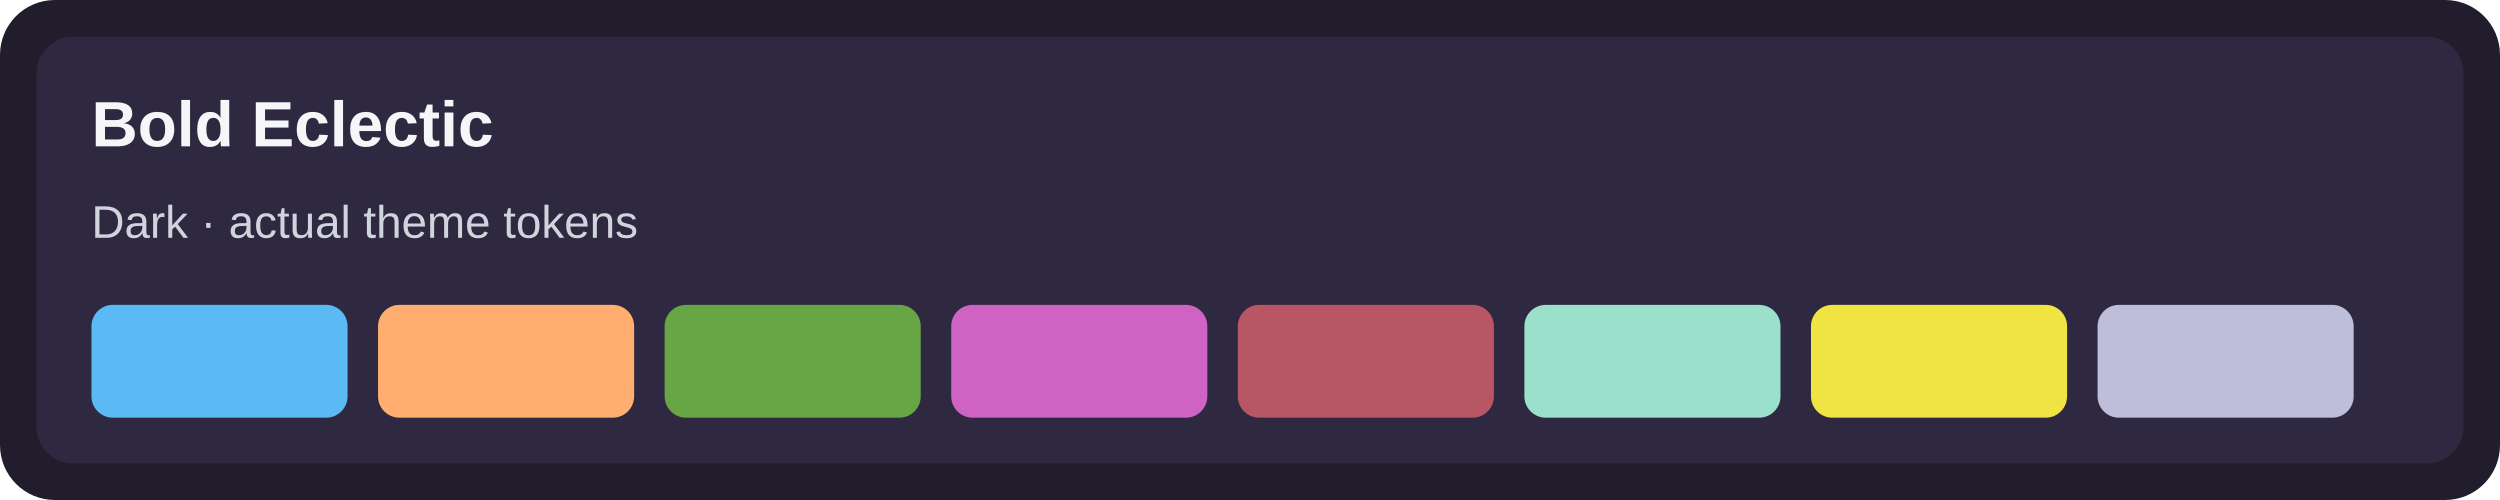
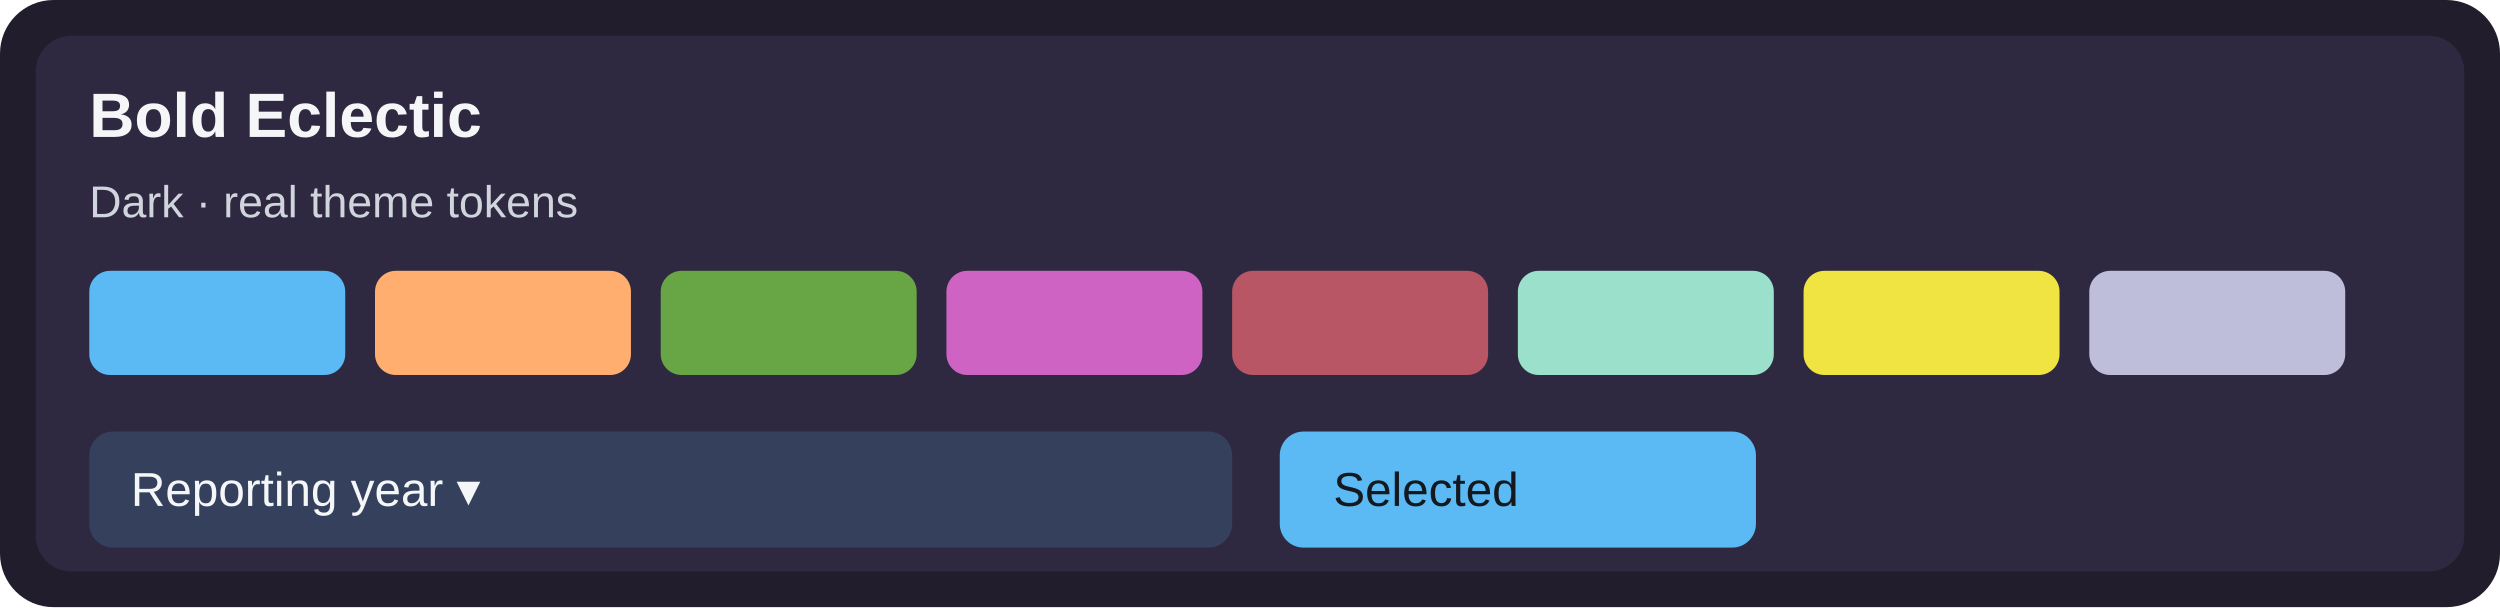
- <svg xmlns="http://www.w3.org/2000/svg" width="820" height="164" viewBox="0 0 820 164">
-   <rect width="820" height="164" rx="18" fill="#211D2C" />
-   <rect x="12" y="12" width="796" height="140" rx="12" fill="#2E2940" />
-   <text x="30" y="48" fill="#F4F6F8" font-family="Segoe UI,Arial,sans-serif" font-size="21" font-weight="650">Bold Eclectic</text>
-   <text x="30" y="78" fill="#D0D4DC" font-family="Segoe UI,Arial,sans-serif" font-size="15">Dark · actual theme tokens</text>
-   <rect x="30" y="100" width="84" height="37" rx="7" fill="#5BB9F4" />
-   <rect x="124" y="100" width="84" height="37" rx="7" fill="#FFAE70" />
-   <rect x="218" y="100" width="84" height="37" rx="7" fill="#67A545" />
-   <rect x="312" y="100" width="84" height="37" rx="7" fill="#CF63C4" />
-   <rect x="406" y="100" width="84" height="37" rx="7" fill="#B85665" />
-   <rect x="500" y="100" width="84" height="37" rx="7" fill="#9AE0CB" />
-   <rect x="594" y="100" width="84" height="37" rx="7" fill="#F0E442" />
-   <rect x="688" y="100" width="84" height="37" rx="7" fill="#BFBEDA" />
+ <svg xmlns="http://www.w3.org/2000/svg" width="840" height="204" viewBox="0 0 840 204">
+   <rect width="840" height="204" rx="18" fill="#211D2C" />
+   <rect x="12" y="12" width="816" height="180" rx="12" fill="#2E2940" />
+   <text x="30" y="46" fill="#F4F6F8" font-family="Segoe UI,Arial,sans-serif" font-size="21" font-weight="600">Bold Eclectic</text>
+   <text x="30" y="73" fill="#D0D4DC" font-family="Segoe UI,Arial,sans-serif" font-size="15">Dark · real theme tokens</text>
+   <rect x="30" y="91" width="86" height="35" rx="7" fill="#5BB9F4" />
+   <rect x="126" y="91" width="86" height="35" rx="7" fill="#FFAE70" />
+   <rect x="222" y="91" width="86" height="35" rx="7" fill="#67A545" />
+   <rect x="318" y="91" width="86" height="35" rx="7" fill="#CF63C4" />
+   <rect x="414" y="91" width="86" height="35" rx="7" fill="#B85665" />
+   <rect x="510" y="91" width="86" height="35" rx="7" fill="#9AE0CB" />
+   <rect x="606" y="91" width="86" height="35" rx="7" fill="#F0E442" />
+   <rect x="702" y="91" width="86" height="35" rx="7" fill="#BFBEDA" />
+   <rect x="30" y="145" width="384" height="39" rx="8" fill="#35405D" />
+   <text x="44" y="170" font-family="Segoe UI,Arial,sans-serif" font-size="16" fill="#F4F6F8">Reporting year   ▾</text>
+   <rect x="430" y="145" width="160" height="39" rx="8" fill="#5BB9F4" />
+   <text x="448" y="170" font-family="Segoe UI,Arial,sans-serif" font-size="16" fill="#13191F">Selected</text>
</svg>
